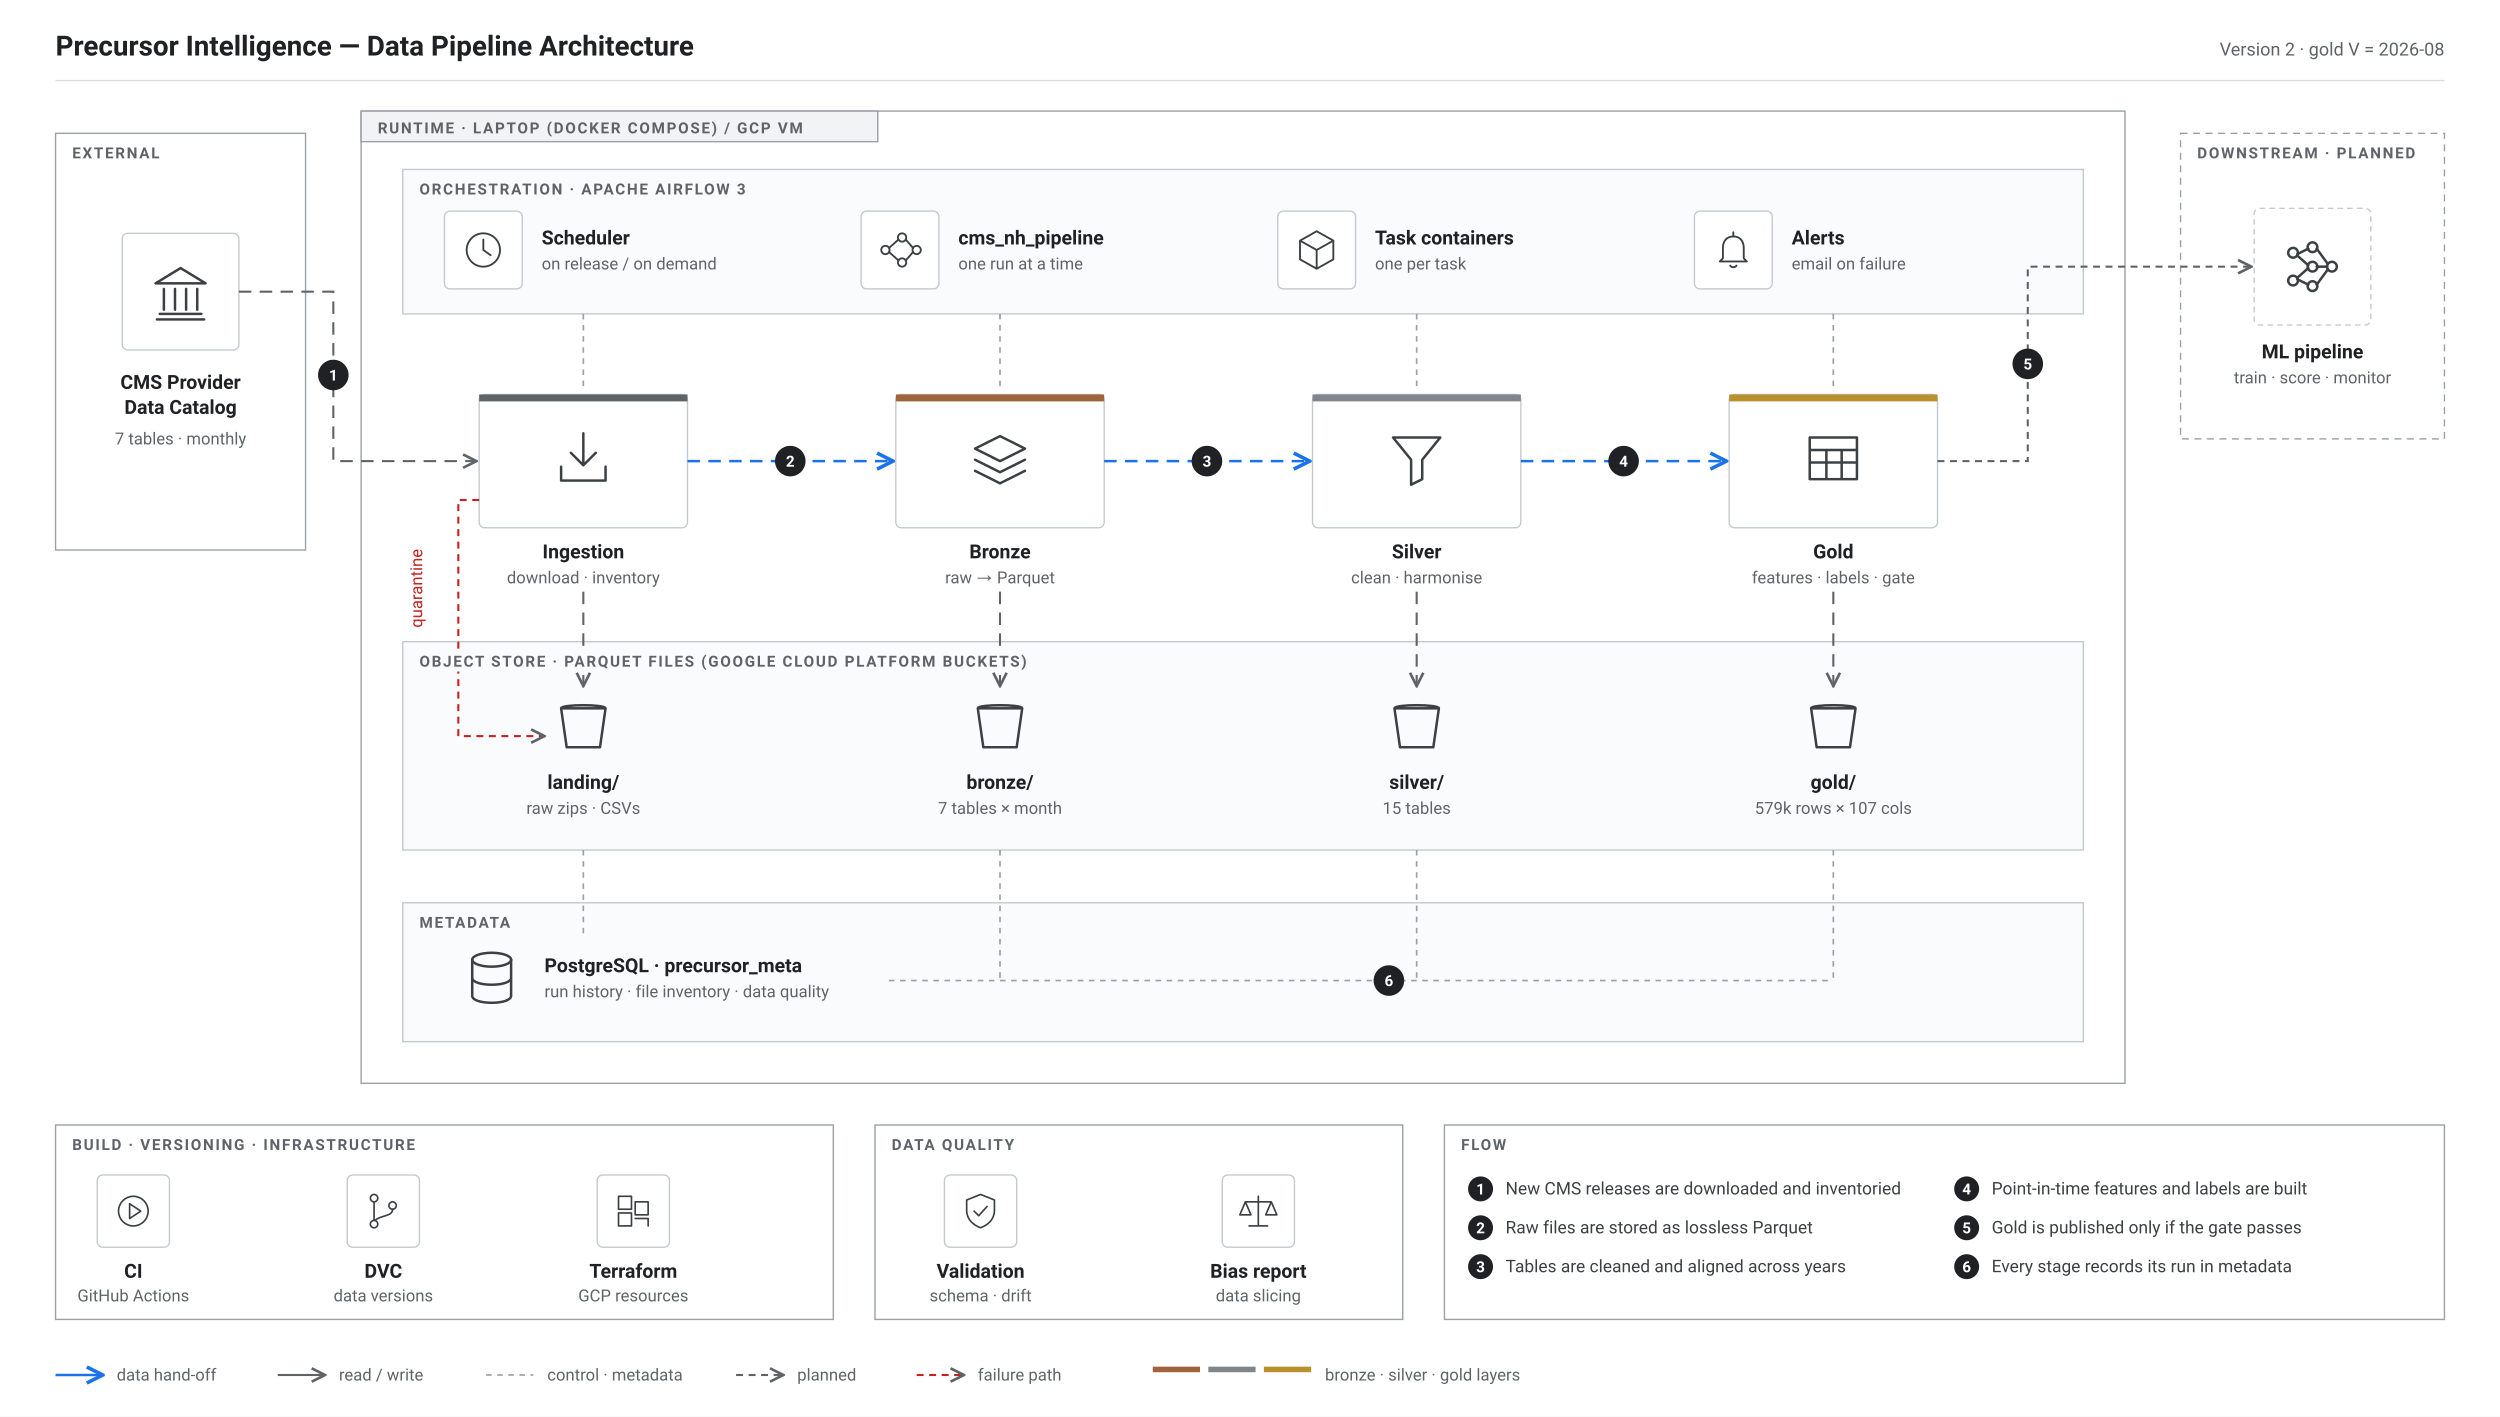
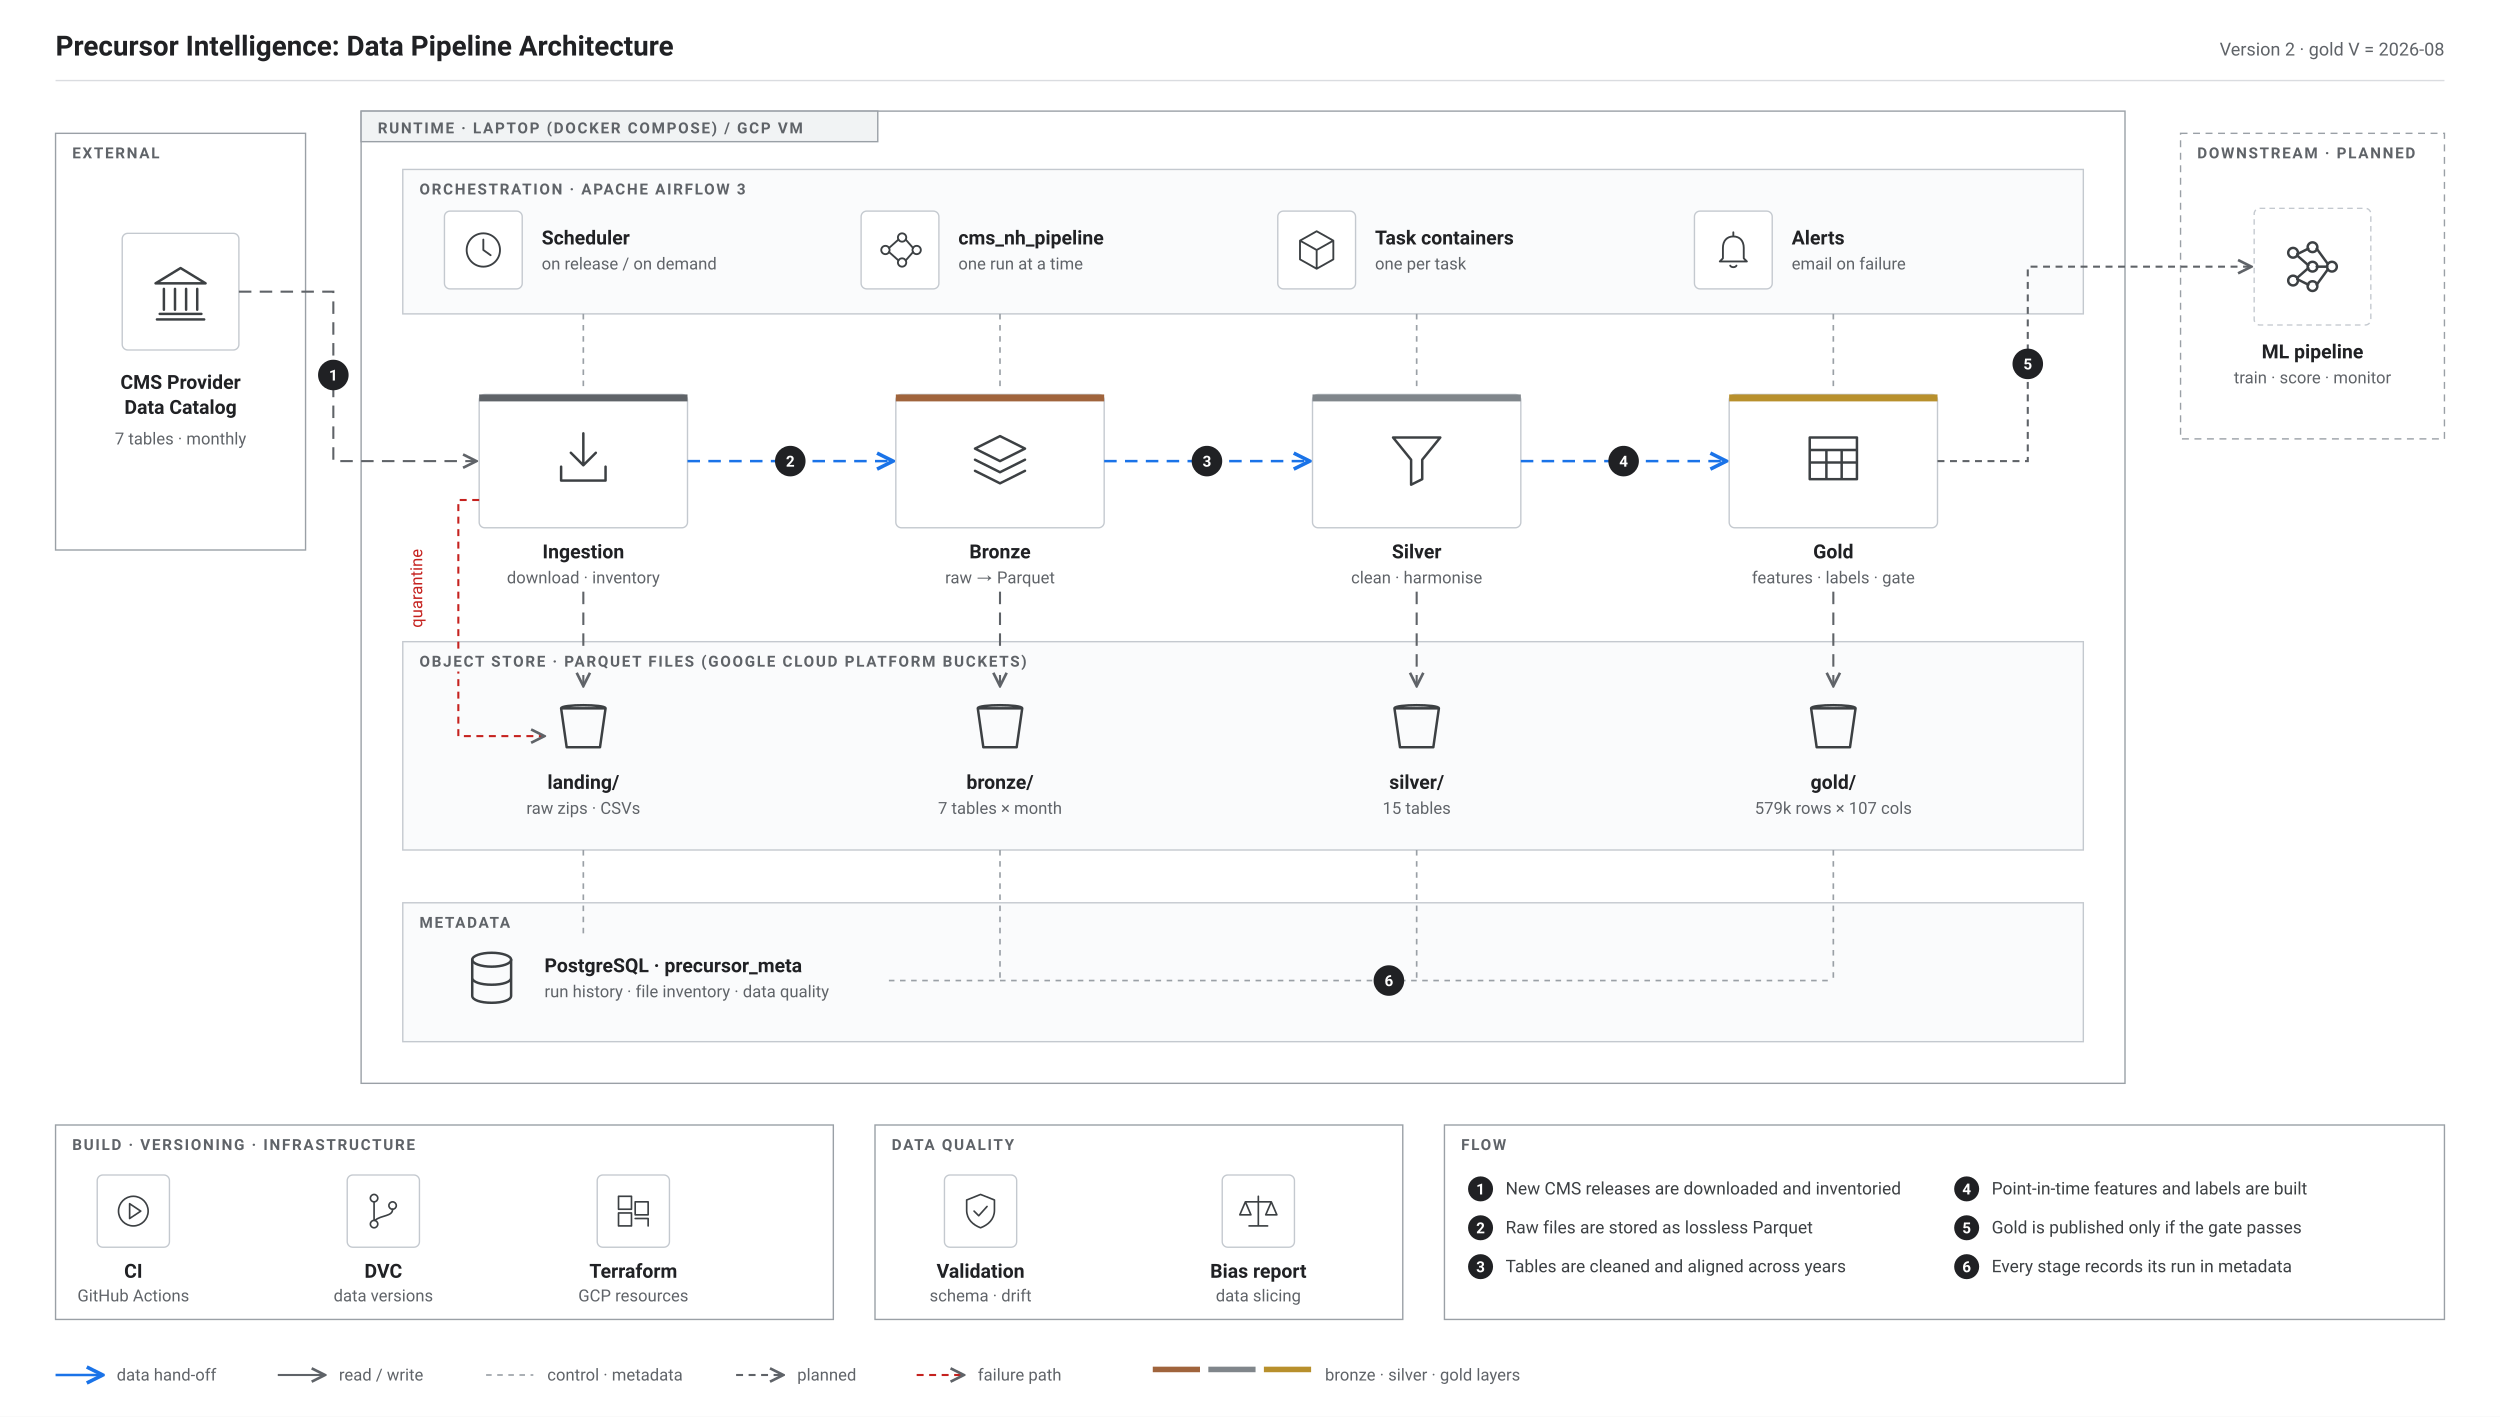
<svg xmlns="http://www.w3.org/2000/svg" width="1800" height="1020" viewBox="0 0 1800 1020" font-family="Segoe UI, Roboto, Helvetica, Arial, sans-serif">
  <defs>
    <style>
      .ttl { font-size: 20px; font-weight: 600; fill: #202124; }
      .sub { font-size: 13px; fill: #5f6368; }
      .lbl { font-size: 14px; font-weight: 600; fill: #202124; }
      .cap { font-size: 12px; fill: #5f6368; }
      .grp { font-size: 11px; font-weight: 700; letter-spacing: 1.2px; fill: #5f6368; }
      .frame { fill: none; stroke: #9aa0a6; stroke-width: 1; }
      .frame-solid { fill: #fafbfc; stroke: #c4c9cf; stroke-width: 1; }
      .frame-dash { fill: none; stroke: #9aa0a6; stroke-width: 1; stroke-dasharray: 5 4; }
      .tile { fill: #ffffff; stroke: #c4c9cf; stroke-width: 1; }
      .ic { fill: none; stroke: #3c4043; stroke-width: 1.8; stroke-linecap: round; stroke-linejoin: round; }
      .icf { fill: #3c4043; }
      .acc { stroke: #1a73e8; }
      .wire { fill: none; stroke: #5f6368; stroke-width: 1.5; marker-end: url(#ah); }
      .wire-acc { fill: none; stroke: #1a73e8; stroke-width: 1.8; marker-end: url(#aha); }
      .wire-dash { fill: none; stroke: #9aa0a6; stroke-width: 1.2; stroke-dasharray: 4 4; }
      .wire-planned { fill: none; stroke: #5f6368; stroke-width: 1.5; stroke-dasharray: 5 4; marker-end: url(#ah); }
      .badge { fill: #202124; }
      .badge-t { font-size: 11px; font-weight: 700; fill: #ffffff; }
      .key-n { font-size: 12px; font-weight: 700; fill: #202124; }
      .key-t { font-size: 12.5px; fill: #3c4043; }
    
      .flowing { stroke-dasharray: 9 6; animation: pi-flow 0.9s linear infinite; }
      @keyframes pi-flow { to { stroke-dashoffset: -15; } }
      @media (prefers-reduced-motion: reduce) { .flowing { animation: none; stroke-dasharray: none; } }
    </style>
    <marker id="ah" viewBox="0 0 10 10" refX="9" refY="5" markerWidth="8" markerHeight="8" orient="auto-start-reverse">
      <path d="M1,1 L9,5 L1,9" fill="none" stroke="#5f6368" stroke-width="1.6" />
    </marker>
    <marker id="aha" viewBox="0 0 10 10" refX="9" refY="5" markerWidth="8" markerHeight="8" orient="auto-start-reverse">
      <path d="M1,1 L9,5 L1,9" fill="none" stroke="#1a73e8" stroke-width="1.8" />
    </marker>
    <symbol id="i-gov" viewBox="0 0 48 48">
      <path class="ic" d="M6 18 L24 7 L42 18 Z M9 40 H39 M7 44 H41 M12 22 V37 M20 22 V37 M28 22 V37 M36 22 V37" />
    </symbol>
    <symbol id="i-download" viewBox="0 0 48 48">
      <path class="ic" d="M24 6 V28 M15 20 L24 29 L33 20 M8 30 V40 H40 V30" />
    </symbol>
    <symbol id="i-layers" viewBox="0 0 48 48">
      <path class="ic" d="M24 8 L42 17 L24 26 L6 17 Z M6 25 L24 34 L42 25 M6 33 L24 42 L42 33" />
    </symbol>
    <symbol id="i-filter" viewBox="0 0 48 48">
      <path class="ic" d="M7 9 H41 L28 25 V39 L20 43 V25 Z" />
    </symbol>
    <symbol id="i-table" viewBox="0 0 48 48">
      <path class="ic" d="M7 9 H41 V39 H7 Z M7 18 H41 M7 27 H41 M19 18 V39 M30 18 V39" />
    </symbol>
    <symbol id="i-clock" viewBox="0 0 48 48">
      <circle class="ic" cx="24" cy="24" r="16" />
      <path class="ic" d="M24 14 V24 L31 29" />
    </symbol>
    <symbol id="i-dag" viewBox="0 0 48 48">
      <circle class="ic" cx="10" cy="24" r="4" />
      <circle class="ic" cx="26" cy="12" r="4" />
      <circle class="ic" cx="26" cy="36" r="4" />
      <circle class="ic" cx="40" cy="24" r="4" />
      <path class="ic" d="M13.5 22 L22.5 14 M13.5 26 L22.5 34 M29.5 14 L36.5 22 M29.5 34 L36.5 26" />
    </symbol>
    <symbol id="i-container" viewBox="0 0 48 48">
      <path class="ic" d="M24 6 L40 15 V33 L24 42 L8 33 V15 Z M8 15 L24 24 L40 15 M24 24 V42" />
    </symbol>
    <symbol id="i-bell" viewBox="0 0 48 48">
      <path class="ic" d="M14 32 V22 C14 15 18 11 24 11 C30 11 34 15 34 22 V32 L37 35 H11 Z M21 39 C22 41 26 41 27 39 M24 7 V11" />
    </symbol>
    <symbol id="i-db" viewBox="0 0 48 48">
      <ellipse class="ic" cx="24" cy="11" rx="14" ry="5" />
      <path class="ic" d="M10 11 V37 C10 40 16 42 24 42 C32 42 38 40 38 37 V11 M10 24 C10 27 16 29 24 29 C32 29 38 27 38 24" />
    </symbol>
    <symbol id="i-bucket" viewBox="0 0 48 48">
      <path class="ic" d="M8 12 H40 L36 40 H12 Z M8 12 C8 9 40 9 40 12" />
    </symbol>
    <symbol id="i-model" viewBox="0 0 48 48">
      <circle class="ic" cx="10" cy="14" r="3.5" />
      <circle class="ic" cx="10" cy="34" r="3.5" />
      <circle class="ic" cx="24" cy="10" r="3.5" />
      <circle class="ic" cx="24" cy="24" r="3.5" />
      <circle class="ic" cx="24" cy="38" r="3.5" />
      <circle class="ic" cx="38" cy="24" r="3.5" />
      <path class="ic" d="M13 15 L21 11 M13 16 L21 23 M13 32 L21 25 M13 33 L21 37 M27 11 L35 22 M27 24 H34.5 M27 37 L35 26" />
    </symbol>
    <symbol id="i-warehouse" viewBox="0 0 48 48">
      <path class="ic" d="M6 20 L24 8 L42 20 V40 H6 Z M14 40 V28 H34 V40 M14 34 H34" />
    </symbol>
    <symbol id="i-ci" viewBox="0 0 48 48">
      <circle class="ic" cx="24" cy="24" r="16" />
      <path class="ic" d="M20 16 L32 24 L20 32 Z" />
    </symbol>
    <symbol id="i-branch" viewBox="0 0 48 48">
      <circle class="ic" cx="14" cy="10" r="4" />
      <circle class="ic" cx="14" cy="38" r="4" />
      <circle class="ic" cx="34" cy="18" r="4" />
      <path class="ic" d="M14 14 V34 M34 22 C34 30 22 28 15 34" />
    </symbol>
    <symbol id="i-iac" viewBox="0 0 48 48">
      <path class="ic" d="M8 8 H22 V22 H8 Z M26 14 H40 V28 H26 Z M8 26 H22 V40 H8 Z M26 32 H40 V40" />
    </symbol>
    <symbol id="i-shield" viewBox="0 0 48 48">
      <path class="ic" d="M24 6 L39 12 V23 C39 33 32 39 24 42 C16 39 9 33 9 23 V12 Z M17 24 L22 29 L31 19" />
    </symbol>
    <symbol id="i-scale" viewBox="0 0 48 48">
      <path class="ic" d="M24 8 V40 M14 40 H34 M10 14 H38 M10 14 L4 28 H16 Z M38 14 L32 28 H44 Z" />
    </symbol>
  </defs>
  <rect width="1800" height="1020" fill="#ffffff" />
-   <text x="40" y="40" class="ttl">Precursor Intelligence — Data Pipeline Architecture</text>
+   <text x="40" y="40" class="ttl">Precursor Intelligence: Data Pipeline Architecture</text>
  <text x="1760" y="40" class="sub" text-anchor="end">Version 2 · gold V = 2026-08</text>
  <line x1="40" y1="58" x2="1760" y2="58" stroke="#dadce0" />
  <rect x="40" y="96" width="180" height="300" class="frame" />
  <text x="52" y="114" class="grp">EXTERNAL</text>
  <rect x="88" y="168" width="84" height="84" rx="4" class="tile" />
  <use href="#i-gov" x="106" y="186" width="48" height="48" />
  <text x="130" y="280" class="lbl" text-anchor="middle">CMS Provider</text>
  <text x="130" y="298" class="lbl" text-anchor="middle">Data Catalog</text>
  <text x="130" y="320" class="cap" text-anchor="middle">7 tables · monthly</text>
  <rect x="260" y="80" width="1270" height="700" class="frame" />
  <rect x="260" y="80" width="372" height="22" fill="#f1f3f4" stroke="#9aa0a6" />
  <text x="272" y="96" class="grp">RUNTIME · LAPTOP (DOCKER COMPOSE) / GCP VM</text>
  <rect x="290" y="122" width="1210" height="104" class="frame-solid" />
  <text x="302" y="140" class="grp">ORCHESTRATION · APACHE AIRFLOW 3</text>
  <g>
    <rect x="320" y="152" width="56" height="56" rx="4" class="tile" />
    <use href="#i-clock" x="330" y="162" width="36" height="36" />
    <text x="390" y="176" class="lbl">Scheduler</text>
    <text x="390" y="194" class="cap">on release / on demand</text>
    <rect x="620" y="152" width="56" height="56" rx="4" class="tile" />
    <use href="#i-dag" x="630" y="162" width="36" height="36" />
    <text x="690" y="176" class="lbl">cms_nh_pipeline</text>
    <text x="690" y="194" class="cap">one run at a time</text>
    <rect x="920" y="152" width="56" height="56" rx="4" class="tile" />
    <use href="#i-container" x="930" y="162" width="36" height="36" />
    <text x="990" y="176" class="lbl">Task containers</text>
    <text x="990" y="194" class="cap">one per task</text>
    <rect x="1220" y="152" width="56" height="56" rx="4" class="tile" />
    <use href="#i-bell" x="1230" y="162" width="36" height="36" />
    <text x="1290" y="176" class="lbl">Alerts</text>
    <text x="1290" y="194" class="cap">email on failure</text>
  </g>
  <g>
    <g class="stage" data-stage="ingestion">
      <rect x="345" y="284" width="150" height="96" rx="4" class="tile stage-tile" />
      <rect x="345" y="284" width="150" height="5" fill="#5f6368" />
      <use href="#i-download" x="396" y="306" width="48" height="48" />
      <text x="420" y="402" class="lbl" text-anchor="middle">Ingestion</text>
      <text x="420" y="420" class="cap" text-anchor="middle">download · inventory</text>
    </g>
    <g class="stage" data-stage="bronze">
      <rect x="645" y="284" width="150" height="96" rx="4" class="tile stage-tile" />
      <rect x="645" y="284" width="150" height="5" fill="#a0643c" />
      <use href="#i-layers" x="696" y="306" width="48" height="48" />
      <text x="720" y="402" class="lbl" text-anchor="middle">Bronze</text>
      <text x="720" y="420" class="cap" text-anchor="middle">raw → Parquet</text>
    </g>
    <g class="stage" data-stage="silver">
      <rect x="945" y="284" width="150" height="96" rx="4" class="tile stage-tile" />
      <rect x="945" y="284" width="150" height="5" fill="#80868b" />
      <use href="#i-filter" x="996" y="306" width="48" height="48" />
      <text x="1020" y="402" class="lbl" text-anchor="middle">Silver</text>
      <text x="1020" y="420" class="cap" text-anchor="middle">clean · harmonise</text>
    </g>
    <g class="stage" data-stage="gold">
      <rect x="1245" y="284" width="150" height="96" rx="4" class="tile stage-tile" />
      <rect x="1245" y="284" width="150" height="5" fill="#b8902c" />
      <use href="#i-table" x="1296" y="306" width="48" height="48" />
      <text x="1320" y="402" class="lbl" text-anchor="middle">Gold</text>
      <text x="1320" y="420" class="cap" text-anchor="middle">features · labels · gate</text>
    </g>
  </g>
  <path d="M420,226 V282" class="wire-dash" />
  <path d="M720,226 V282" class="wire-dash" />
  <path d="M1020,226 V282" class="wire-dash" />
  <path d="M1320,226 V282" class="wire-dash" />
  <path d="M172,210 H240 V332 H343" class="wire flowing" />
  <path d="M495,332 H643" class="wire-acc flowing" />
  <path d="M795,332 H943" class="wire-acc flowing" />
  <path d="M1095,332 H1243" class="wire-acc flowing" />
  <rect x="290" y="462" width="1210" height="150" class="frame-solid" />
  <g>
    <use href="#i-bucket" x="396" y="498" width="48" height="48" />
    <text x="420" y="568" class="lbl" text-anchor="middle">landing/</text>
    <text x="420" y="586" class="cap" text-anchor="middle">raw zips · CSVs</text>
    <use href="#i-bucket" x="696" y="498" width="48" height="48" />
    <text x="720" y="568" class="lbl" text-anchor="middle">bronze/</text>
    <text x="720" y="586" class="cap" text-anchor="middle">7 tables × month</text>
    <use href="#i-bucket" x="996" y="498" width="48" height="48" />
    <text x="1020" y="568" class="lbl" text-anchor="middle">silver/</text>
    <text x="1020" y="586" class="cap" text-anchor="middle">15 tables</text>
    <use href="#i-bucket" x="1296" y="498" width="48" height="48" />
    <text x="1320" y="568" class="lbl" text-anchor="middle">gold/</text>
    <text x="1320" y="586" class="cap" text-anchor="middle">579k rows × 107 cols</text>
  </g>
  <path d="M420,426 V494" class="wire flowing" />
  <path d="M720,426 V494" class="wire flowing" />
  <path d="M1020,426 V494" class="wire flowing" />
  <path d="M1320,426 V494" class="wire flowing" />
  <rect x="290" y="650" width="1210" height="100" class="frame-solid" />
  <text x="302" y="668" class="grp">METADATA</text>
  <use href="#i-db" x="330" y="680" width="48" height="48" />
  <text x="392" y="700" class="lbl">PostgreSQL · precursor_meta</text>
  <text x="392" y="718" class="cap">run history · file inventory · data quality</text>
  <path d="M640,706 H1320" class="wire-dash" />
  <path d="M720,612 V706 M1020,612 V706 M1320,612 V706" class="wire-dash" />
  <path d="M420,612 V676" class="wire-dash" />
  <rect x="1570" y="96" width="190" height="220" class="frame-dash" />
  <text x="1582" y="114" class="grp">DOWNSTREAM · PLANNED</text>
  <rect x="1623" y="150" width="84" height="84" rx="4" class="tile" stroke-dasharray="4 3" />
  <use href="#i-model" x="1641" y="168" width="48" height="48" />
  <text x="1665" y="258" class="lbl" text-anchor="middle">ML pipeline</text>
  <text x="1665" y="276" class="cap" text-anchor="middle">train · score · monitor</text>
  <path d="M1395,332 H1460 V192 H1621" class="wire-planned" />
  <path d="M345,360 H330 V530 H392" class="wire-planned" stroke="#c5221f" style="stroke:#c5221f" />
  <text x="304" y="452" class="cap" fill="#c5221f" style="fill:#c5221f" transform="rotate(-90 304 452)">quarantine</text>
  <g>
    <circle cx="240" cy="270" r="11" class="badge" />
    <text x="240" y="274" class="badge-t" text-anchor="middle">1</text>
    <circle cx="569" cy="332" r="11" class="badge" />
    <text x="569" y="336" class="badge-t" text-anchor="middle">2</text>
    <circle cx="869" cy="332" r="11" class="badge" />
    <text x="869" y="336" class="badge-t" text-anchor="middle">3</text>
    <circle cx="1169" cy="332" r="11" class="badge" />
    <text x="1169" y="336" class="badge-t" text-anchor="middle">4</text>
    <circle cx="1460" cy="262" r="11" class="badge" />
    <text x="1460" y="266" class="badge-t" text-anchor="middle">5</text>
    <circle cx="1000" cy="706" r="11" class="badge" />
    <text x="1000" y="710" class="badge-t" text-anchor="middle">6</text>
  </g>
  <rect x="40" y="810" width="560" height="140" class="frame" />
  <text x="52" y="828" class="grp">BUILD · VERSIONING · INFRASTRUCTURE</text>
  <rect x="70" y="846" width="52" height="52" rx="4" class="tile" />
  <use href="#i-ci" x="80" y="856" width="32" height="32" />
  <text x="96" y="920" class="lbl" text-anchor="middle">CI</text>
  <text x="96" y="937" class="cap" text-anchor="middle">GitHub Actions</text>
  <rect x="250" y="846" width="52" height="52" rx="4" class="tile" />
  <use href="#i-branch" x="260" y="856" width="32" height="32" />
  <text x="276" y="920" class="lbl" text-anchor="middle">DVC</text>
  <text x="276" y="937" class="cap" text-anchor="middle">data versions</text>
  <rect x="430" y="846" width="52" height="52" rx="4" class="tile" />
  <use href="#i-iac" x="440" y="856" width="32" height="32" />
  <text x="456" y="920" class="lbl" text-anchor="middle">Terraform</text>
  <text x="456" y="937" class="cap" text-anchor="middle">GCP resources</text>
  <rect x="630" y="810" width="380" height="140" class="frame" />
  <text x="642" y="828" class="grp">DATA QUALITY</text>
  <rect x="680" y="846" width="52" height="52" rx="4" class="tile" />
  <use href="#i-shield" x="690" y="856" width="32" height="32" />
  <text x="706" y="920" class="lbl" text-anchor="middle">Validation</text>
  <text x="706" y="937" class="cap" text-anchor="middle">schema · drift</text>
  <rect x="880" y="846" width="52" height="52" rx="4" class="tile" />
  <use href="#i-scale" x="890" y="856" width="32" height="32" />
  <text x="906" y="920" class="lbl" text-anchor="middle">Bias report</text>
  <text x="906" y="937" class="cap" text-anchor="middle">data slicing</text>
  <rect x="1040" y="810" width="720" height="140" class="frame" />
  <text x="1052" y="828" class="grp">FLOW</text>
  <g>
    <circle cx="1066" cy="856" r="9" class="badge" />
    <text x="1066" y="860" class="badge-t" text-anchor="middle">1</text>
    <text x="1084" y="860" class="key-t">New CMS releases are downloaded and inventoried</text>
    <circle cx="1066" cy="884" r="9" class="badge" />
    <text x="1066" y="888" class="badge-t" text-anchor="middle">2</text>
    <text x="1084" y="888" class="key-t">Raw files are stored as lossless Parquet</text>
    <circle cx="1066" cy="912" r="9" class="badge" />
    <text x="1066" y="916" class="badge-t" text-anchor="middle">3</text>
    <text x="1084" y="916" class="key-t">Tables are cleaned and aligned across years</text>
    <circle cx="1416" cy="856" r="9" class="badge" />
    <text x="1416" y="860" class="badge-t" text-anchor="middle">4</text>
    <text x="1434" y="860" class="key-t">Point-in-time features and labels are built</text>
    <circle cx="1416" cy="884" r="9" class="badge" />
    <text x="1416" y="888" class="badge-t" text-anchor="middle">5</text>
    <text x="1434" y="888" class="key-t">Gold is published only if the gate passes</text>
    <circle cx="1416" cy="912" r="9" class="badge" />
    <text x="1416" y="916" class="badge-t" text-anchor="middle">6</text>
    <text x="1434" y="916" class="key-t">Every stage records its run in metadata</text>
  </g>
  <g transform="translate(40,990)">
    <path d="M0,0 H34" class="wire-acc" />
    <text x="44" y="4" class="cap">data hand-off</text>
    <path d="M160,0 H194" class="wire" />
    <text x="204" y="4" class="cap">read / write</text>
    <path d="M310,0 H344" class="wire-dash" />
    <text x="354" y="4" class="cap">control · metadata</text>
    <path d="M490,0 H524" class="wire-planned" />
    <text x="534" y="4" class="cap">planned</text>
    <path d="M620,0 H654" class="wire-planned" style="stroke:#c5221f" />
    <text x="664" y="4" class="cap">failure path</text>
    <rect x="790" y="-6" width="34" height="4" fill="#a0643c" />
    <rect x="830" y="-6" width="34" height="4" fill="#80868b" />
    <rect x="870" y="-6" width="34" height="4" fill="#b8902c" />
    <text x="914" y="4" class="cap">bronze · silver · gold layers</text>
  </g>
  <text x="302" y="480" class="grp" style="paint-order:stroke;stroke:#fafbfc;stroke-width:7px;stroke-linejoin:round">OBJECT STORE · PARQUET FILES (GOOGLE CLOUD PLATFORM BUCKETS)</text>
</svg>
